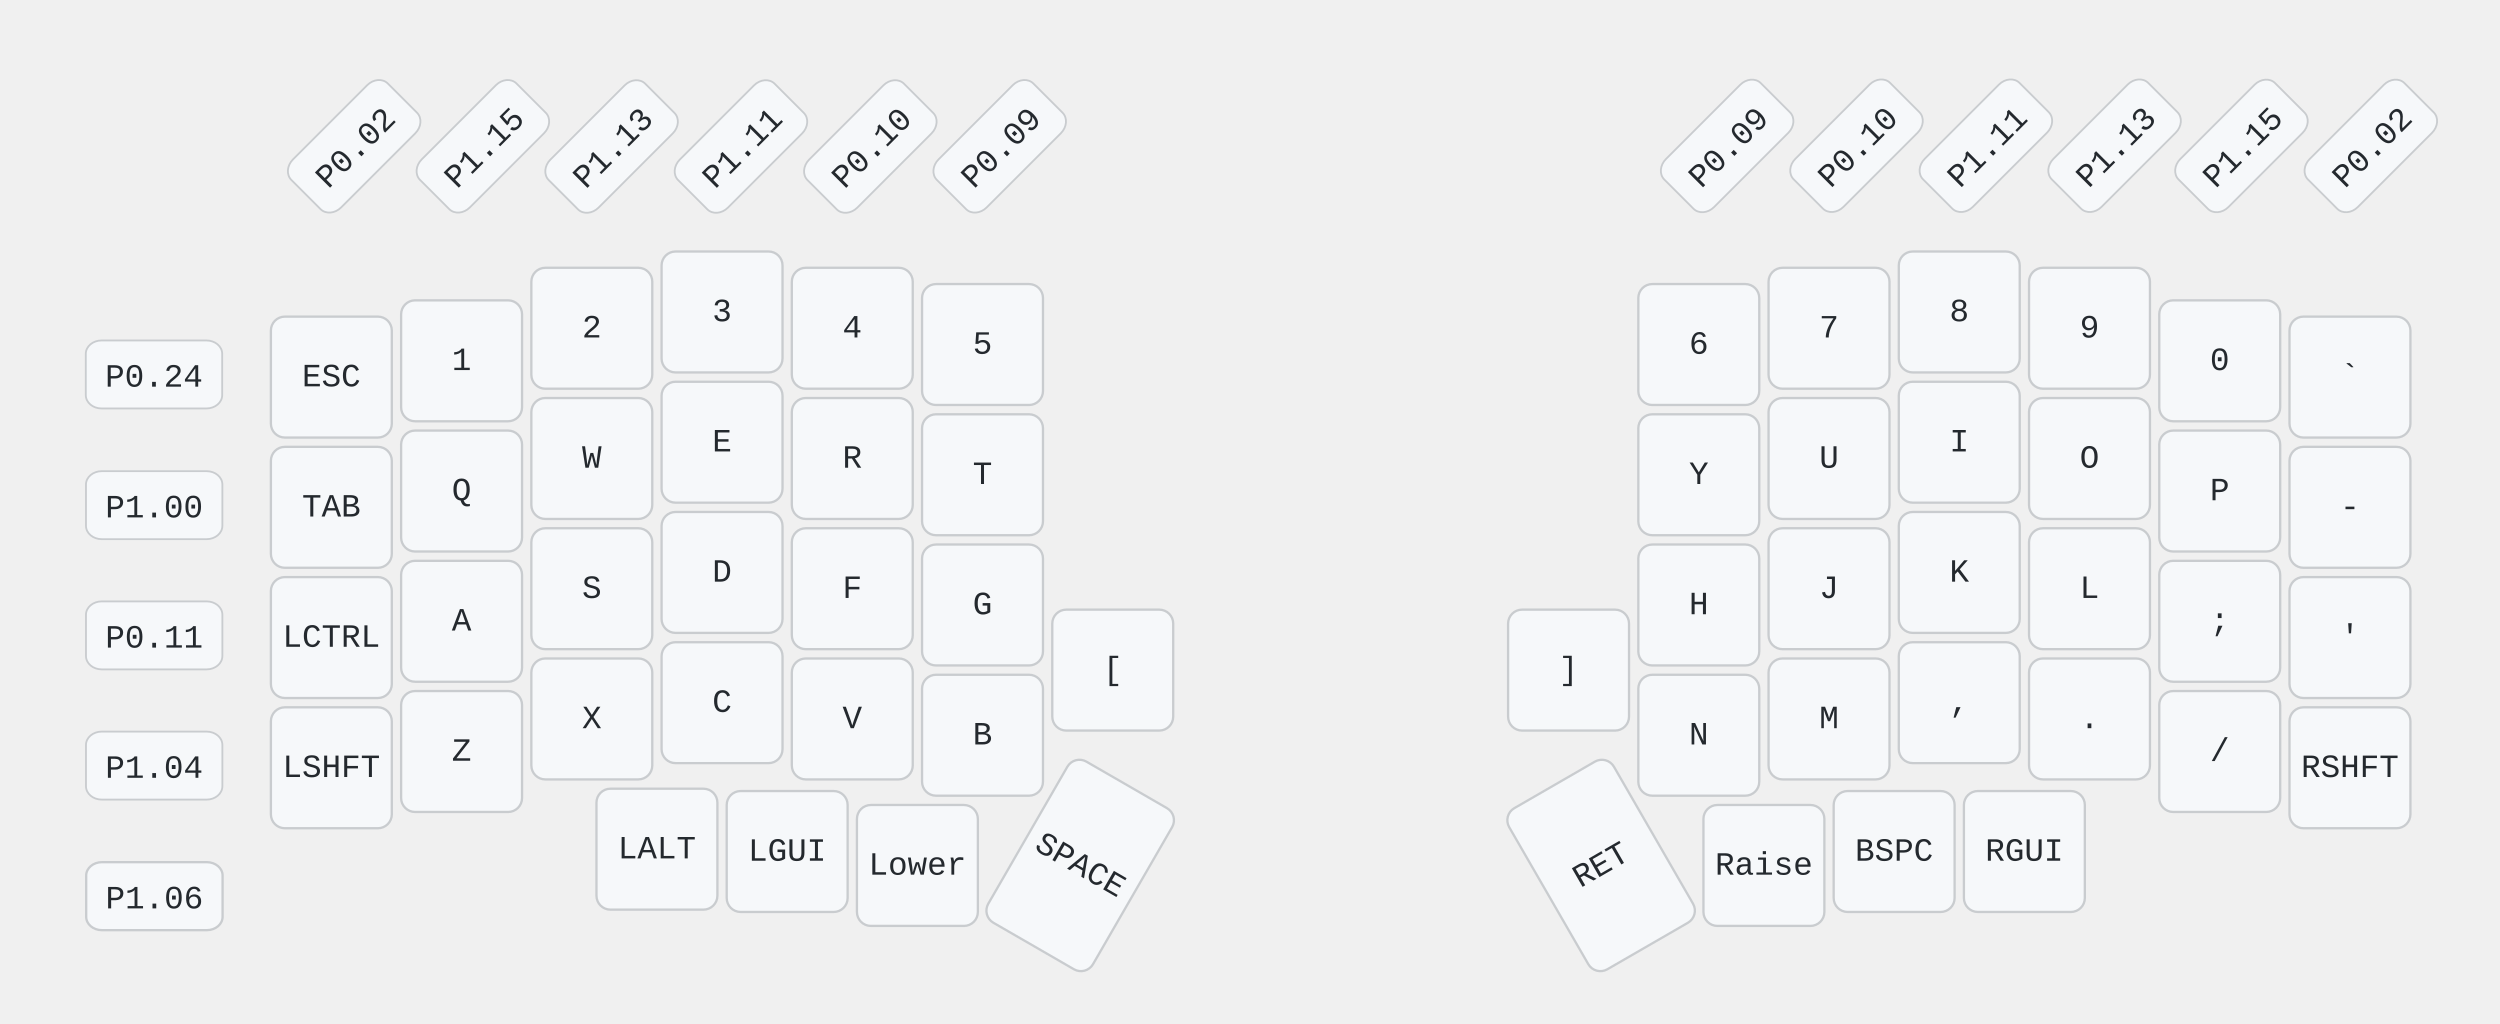
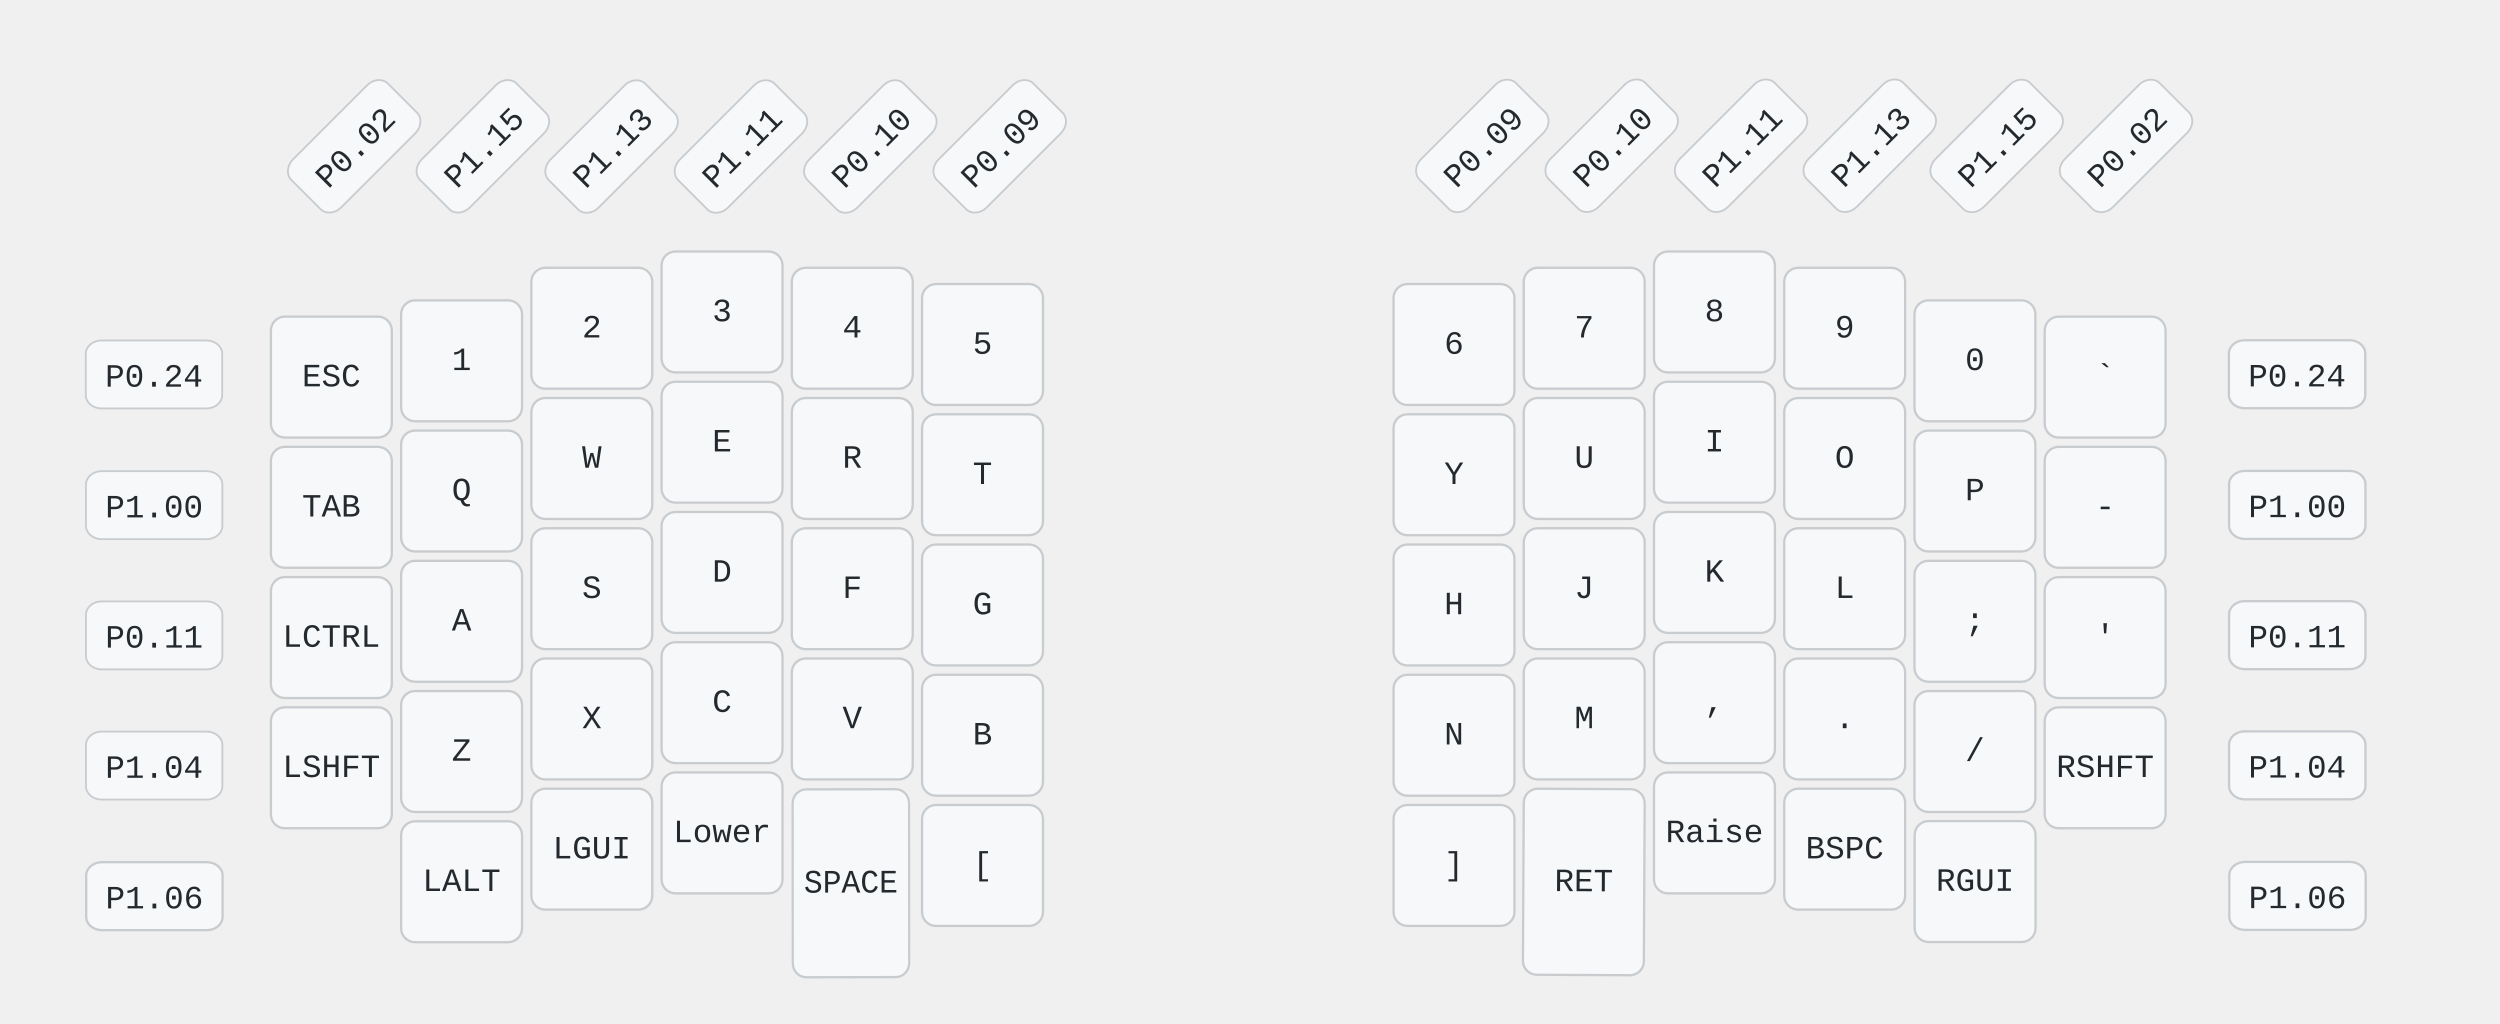
<svg xmlns="http://www.w3.org/2000/svg" width="1075" height="440" viewBox="0 0 1075 440" class="keymap" version="1.1" id="svg568">
  <defs id="defs572" />
  <style id="style2">/* inherit to force styles through use tags*/
svg path {
    fill: inherit;
}
/* font and background color specifications */
svg.keymap {
    font-family: SFMono-Regular,Consolas,Liberation Mono,Menlo,monospace;
    font-size: 14px;
    font-kerning: normal;
    text-rendering: optimizeLegibility;
    fill: #24292e;
}

/* default key styling */
rect.key {
    fill: #f6f8fa;
    stroke: #c9cccf;
    stroke-width: 1;
}

/* color accent for combo boxes */
rect.combo {
    fill: #cdf;
}

/* color accent for held keys */
rect.held, rect.combo.held {
    fill: #fdd;
}

/* color accent for ghost (optional) keys */
rect.ghost, rect.combo.ghost {
    fill: #ddd;
}

text {
    text-anchor: middle;
    dominant-baseline: middle;
}

/* styling for layer labels */
text.label {
    font-weight: bold;
    text-anchor: start;
    stroke: white;
    stroke-width: 2;
    paint-order: stroke;
}

/* styling for combo tap, and key hold/shifted label text */
text.combo, text.hold, text.shifted {
    font-size: 11px;
}

text.hold {
    text-anchor: middle;
    dominant-baseline: auto;
}

text.shifted {
    text-anchor: middle;
    dominant-baseline: hanging;
}

/* styling for hold/shifted label text in combo box */
text.combo.hold, text.combo.shifted {
    font-size: 8px;
}

/* lighter symbol for transparent keys */
text.trans {
    fill: #7b7e81;
}

/* styling for combo dendrons */
path.combo {
    stroke-width: 1;
    stroke: gray;
    fill: none;
}

/* Start Tabler Icons Cleanup */
/* cannot use height/width with glyphs */
.icon-tabler &gt; path {
    fill: inherit;
    stroke: inherit;
}
/* hide tabler's default box */
.icon-tabler &gt; path[stroke="none"][fill="none"] {
    visibility: collapse;
}
/* End Tabler Icons Cleanup */
</style>
  <g class="layer-default" id="g182" transform="translate(86.93427,38.63745)">
    <rect rx="6.767" ry="5.737" x="-50.045" y="107.759" width="58.649" height="29.242" class="key" id="rect6-7" style="stroke-width:0.796" />
    <text x="-20.72" y="123.654" class="tap" id="text8-0" style="dominant-baseline:middle;text-anchor:middle">P0.24</text>
    <rect rx="6.767" ry="5.737" x="38.859" y="87.894" width="58.649" height="29.242" class="key" id="rect6-7-9" style="stroke-width:0.796" transform="rotate(-45)" />
    <text x="68.183" y="103.79" class="tap" id="text8-0-17" style="dominant-baseline:middle;text-anchor:middle" transform="rotate(-45)">P1.15</text>
    <rect rx="6.767" ry="5.737" x="-0.275" y="48.76" width="58.649" height="29.242" class="key" id="rect6-7-9-2" style="stroke-width:0.796" transform="rotate(-45)" />
    <text x="29.049" y="64.656" class="tap" id="text8-0-17-9" style="dominant-baseline:middle;text-anchor:middle" transform="rotate(-45)">P0.02</text>
    <rect rx="6.767" ry="5.737" x="196.004" y="245.04" width="58.649" height="29.242" class="key" id="rect6-7-9-8" style="stroke-width:0.796" transform="rotate(-45)" />
    <text x="225.329" y="260.936" class="tap" id="text8-0-17-2" style="dominant-baseline:middle;text-anchor:middle" transform="rotate(-45)">P0.09</text>
    <rect rx="6.767" ry="5.737" x="156.608" y="205.763" width="58.649" height="29.242" class="key" id="rect6-7-9-0" style="stroke-width:0.796" transform="rotate(-45)" />
    <text x="185.932" y="221.658" class="tap" id="text8-0-17-7" style="dominant-baseline:middle;text-anchor:middle" transform="rotate(-45)">P0.10</text>
    <rect rx="6.767" ry="5.737" x="117.271" y="166.426" width="58.649" height="29.242" class="key" id="rect6-7-9-4" style="stroke-width:0.796" transform="rotate(-45)" />
    <text x="146.595" y="182.321" class="tap" id="text8-0-17-8" style="dominant-baseline:middle;text-anchor:middle" transform="rotate(-45)">P1.11</text>
    <rect rx="6.767" ry="5.737" x="77.934" y="127.089" width="58.649" height="29.242" class="key" id="rect6-7-9-5" style="stroke-width:0.796" transform="rotate(-45)" />
    <text x="107.258" y="142.984" class="tap" id="text8-0-17-83" style="dominant-baseline:middle;text-anchor:middle" transform="rotate(-45)">P1.13</text>
-     <rect rx="6.767" ry="5.737" x="535.166" y="583.851" width="58.649" height="29.242" class="key" id="rect6-7-9-40" style="stroke-width:0.796" transform="rotate(-45)" />
-     <text x="564.491" y="599.747" class="tap" id="text8-0-17-0" style="dominant-baseline:middle;text-anchor:middle" transform="rotate(-45)">P1.13</text>
-     <rect rx="6.767" ry="5.737" x="496.032" y="544.717" width="58.649" height="29.242" class="key" id="rect6-7-9-2-9" style="stroke-width:0.796" transform="rotate(-45)" />
-     <text x="525.357" y="560.613" class="tap" id="text8-0-17-9-3" style="dominant-baseline:middle;text-anchor:middle" transform="rotate(-45)">P1.11</text>
-     <rect rx="6.767" ry="5.737" x="456.695" y="505.381" width="58.649" height="29.242" class="key" id="rect6-7-9-8-7" style="stroke-width:0.796" transform="rotate(-45)" />
-     <text x="486.02" y="521.276" class="tap" id="text8-0-17-2-5" style="dominant-baseline:middle;text-anchor:middle" transform="rotate(-45)">P0.10</text>
-     <rect rx="6.767" ry="5.737" x="417.299" y="466.103" width="58.649" height="29.242" class="key" id="rect6-7-9-0-7" style="stroke-width:0.796" transform="rotate(-45)" />
-     <text x="446.623" y="481.999" class="tap" id="text8-0-17-7-2" style="dominant-baseline:middle;text-anchor:middle" transform="rotate(-45)">P0.09</text>
-     <rect rx="6.767" ry="5.737" x="613.019" y="661.823" width="58.649" height="29.242" class="key" id="rect6-7-9-4-9" style="stroke-width:0.796" transform="rotate(-45)" />
-     <text x="642.343" y="677.719" class="tap" id="text8-0-17-8-7" style="dominant-baseline:middle;text-anchor:middle" transform="rotate(-45)">P0.02</text>
-     <rect rx="6.767" ry="5.737" x="573.682" y="622.486" width="58.649" height="29.242" class="key" id="rect6-7-9-5-5" style="stroke-width:0.796" transform="rotate(-45)" />
-     <text x="603.006" y="638.382" class="tap" id="text8-0-17-83-6" style="dominant-baseline:middle;text-anchor:middle" transform="rotate(-45)">P1.15</text>
+     <rect rx="6.767" ry="5.737" x="460.732" y="509.417" width="58.649" height="29.242" class="key" id="rect6-7-9-40" style="stroke-width:0.796" transform="rotate(-45)" />
+     <text x="490.056" y="525.312" class="tap" id="text8-0-17-0" style="dominant-baseline:middle;text-anchor:middle" transform="rotate(-45)">P1.13</text>
+     <rect rx="6.767" ry="5.737" x="421.598" y="470.283" width="58.649" height="29.242" class="key" id="rect6-7-9-2-9" style="stroke-width:0.796" transform="rotate(-45)" />
+     <text x="450.922" y="486.178" class="tap" id="text8-0-17-9-3" style="dominant-baseline:middle;text-anchor:middle" transform="rotate(-45)">P1.11</text>
+     <rect rx="6.767" ry="5.737" x="382.261" y="430.946" width="58.649" height="29.242" class="key" id="rect6-7-9-8-7" style="stroke-width:0.796" transform="rotate(-45)" />
+     <text x="411.585" y="446.842" class="tap" id="text8-0-17-2-5" style="dominant-baseline:middle;text-anchor:middle" transform="rotate(-45)">P0.10</text>
+     <rect rx="6.767" ry="5.737" x="342.864" y="391.668" width="58.649" height="29.242" class="key" id="rect6-7-9-0-7" style="stroke-width:0.796" transform="rotate(-45)" />
+     <text x="372.189" y="407.564" class="tap" id="text8-0-17-7-2" style="dominant-baseline:middle;text-anchor:middle" transform="rotate(-45)">P0.09</text>
+     <rect rx="6.767" ry="5.737" x="538.584" y="587.388" width="58.649" height="29.242" class="key" id="rect6-7-9-4-9" style="stroke-width:0.796" transform="rotate(-45)" />
+     <text x="567.909" y="603.284" class="tap" id="text8-0-17-8-7" style="dominant-baseline:middle;text-anchor:middle" transform="rotate(-45)">P0.02</text>
+     <rect rx="6.767" ry="5.737" x="499.247" y="548.051" width="58.649" height="29.242" class="key" id="rect6-7-9-5-5" style="stroke-width:0.796" transform="rotate(-45)" />
+     <text x="528.572" y="563.947" class="tap" id="text8-0-17-83-6" style="dominant-baseline:middle;text-anchor:middle" transform="rotate(-45)">P1.15</text>
    <rect rx="6.767" ry="5.737" x="-49.966" y="163.964" width="58.649" height="29.242" class="key" id="rect6-7-1" style="stroke-width:0.796" />
    <text x="-20.642" y="179.86" class="tap" id="text8-0-4" style="dominant-baseline:middle;text-anchor:middle">P1.00</text>
    <rect rx="6.767" ry="5.737" x="-49.966" y="219.957" width="58.649" height="29.242" class="key" id="rect6-7-7" style="stroke-width:0.796" />
    <text x="-20.642" y="235.853" class="tap" id="text8-0-1" style="dominant-baseline:middle;text-anchor:middle">P0.11</text>
    <rect rx="6.767" ry="5.737" x="-49.966" y="275.95" width="58.649" height="29.242" class="key" id="rect6-7-3" style="stroke-width:0.796" />
    <text x="-20.642" y="291.846" class="tap" id="text8-0-8" style="dominant-baseline:middle;text-anchor:middle">P1.04</text>
    <rect rx="6.767" ry="5.737" x="-49.873" y="332.092" width="58.649" height="29.242" class="key" id="rect6-7-3-4" />
    <text x="-20.549" y="347.988" class="tap" id="text8-0-8-3" style="dominant-baseline:middle;text-anchor:middle">P1.06</text>
+     <rect rx="6.767" ry="5.737" x="871.487" y="107.657" width="58.649" height="29.242" class="key" id="rect6-7-6" />
+     <text x="900.812" y="123.553" class="tap" id="text8-0-3" style="dominant-baseline:middle;text-anchor:middle">P0.24</text>
+     <rect rx="6.767" ry="5.737" x="871.566" y="163.862" width="58.649" height="29.242" class="key" id="rect6-7-1-5" />
+     <text x="900.89" y="179.758" class="tap" id="text8-0-4-1" style="dominant-baseline:middle;text-anchor:middle">P1.00</text>
+     <rect rx="6.767" ry="5.737" x="871.566" y="219.855" width="58.649" height="29.242" class="key" id="rect6-7-7-6" />
+     <text x="900.89" y="235.751" class="tap" id="text8-0-1-3" style="dominant-baseline:middle;text-anchor:middle">P0.11</text>
+     <rect rx="6.767" ry="5.737" x="871.566" y="275.849" width="58.649" height="29.242" class="key" id="rect6-7-3-45" />
+     <text x="900.89" y="291.744" class="tap" id="text8-0-8-2" style="dominant-baseline:middle;text-anchor:middle">P1.04</text>
+     <rect rx="6.767" ry="5.737" x="871.659" y="331.991" width="58.649" height="29.242" class="key" id="rect6-7-3-4-5" />
+     <text x="900.983" y="347.887" class="tap" id="text8-0-8-3-0" style="dominant-baseline:middle;text-anchor:middle">P1.06</text>
    <g transform="translate(55.54668,123.5101)" class="key keypos-0" id="g321-6">
      <rect rx="6" ry="6" x="-26" y="-26" width="52" height="52" class="key" id="rect317-5" />
      <text x="0" y="0" class="key tap" id="text319-7" style="dominant-baseline:middle;text-anchor:middle">ESC</text>
    </g>
    <g transform="translate(111.5467,116.5101)" class="key keypos-1" id="g327-1">
      <rect rx="6" ry="6" x="-26" y="-26" width="52" height="52" class="key" id="rect323-7" />
      <text x="0" y="0" class="key tap" id="text325-4" style="dominant-baseline:middle;text-anchor:middle">1</text>
    </g>
    <g transform="translate(167.5467,102.5101)" class="key keypos-2" id="g333-5">
      <rect rx="6" ry="6" x="-26" y="-26" width="52" height="52" class="key" id="rect329-5" />
      <text x="0" y="0" class="key tap" id="text331-5" style="dominant-baseline:middle;text-anchor:middle">2</text>
    </g>
    <g transform="translate(223.5467,95.51005)" class="key keypos-3" id="g339-2">
      <rect rx="6" ry="6" x="-26" y="-26" width="52" height="52" class="key" id="rect335-3" />
      <text x="0" y="0" class="key tap" id="text337-5" style="dominant-baseline:middle;text-anchor:middle">3</text>
    </g>
    <g transform="translate(279.5467,102.5101)" class="key keypos-4" id="g345-8">
      <rect rx="6" ry="6" x="-26" y="-26" width="52" height="52" class="key" id="rect341-1" />
      <text x="0" y="0" class="key tap" id="text343-3" style="dominant-baseline:middle;text-anchor:middle">4</text>
    </g>
    <g transform="translate(335.5467,109.5101)" class="key keypos-5" id="g351-9">
      <rect rx="6" ry="6" x="-26" y="-26" width="52" height="52" class="key" id="rect347-0" />
      <text x="0" y="0" class="key tap" id="text349-3" style="dominant-baseline:middle;text-anchor:middle">5</text>
    </g>
-     <g transform="translate(643.5467,109.5101)" class="key keypos-6" id="g357-0">
+     <g transform="translate(538.2802,109.5101)" class="key keypos-6" id="g357-0">
      <rect rx="6" ry="6" x="-26" y="-26" width="52" height="52" class="key" id="rect353-2" />
      <text x="0" y="0" class="key tap" id="text355-9" style="dominant-baseline:middle;text-anchor:middle">6</text>
    </g>
-     <g transform="translate(699.5467,102.5101)" class="key keypos-7" id="g363-3">
+     <g transform="translate(594.2802,102.5101)" class="key keypos-7" id="g363-3">
      <rect rx="6" ry="6" x="-26" y="-26" width="52" height="52" class="key" id="rect359-6" />
      <text x="0" y="0" class="key tap" id="text361-6" style="dominant-baseline:middle;text-anchor:middle">7</text>
    </g>
-     <g transform="translate(755.5467,95.51005)" class="key keypos-8" id="g369-8">
+     <g transform="translate(650.2802,95.51005)" class="key keypos-8" id="g369-8">
      <rect rx="6" ry="6" x="-26" y="-26" width="52" height="52" class="key" id="rect365-9" />
      <text x="0" y="0" class="key tap" id="text367-7" style="dominant-baseline:middle;text-anchor:middle">8</text>
    </g>
-     <g transform="translate(811.5467,102.5101)" class="key keypos-9" id="g375-9">
+     <g transform="translate(706.2802,102.5101)" class="key keypos-9" id="g375-9">
      <rect rx="6" ry="6" x="-26" y="-26" width="52" height="52" class="key" id="rect371-8" />
      <text x="0" y="0" class="key tap" id="text373-4" style="dominant-baseline:middle;text-anchor:middle">9</text>
    </g>
-     <g transform="translate(867.5467,116.5101)" class="key keypos-10" id="g381-7">
+     <g transform="translate(762.2802,116.5101)" class="key keypos-10" id="g381-7">
      <rect rx="6" ry="6" x="-26" y="-26" width="52" height="52" class="key" id="rect377-7" />
      <text x="0" y="0" class="key tap" id="text379-8" style="dominant-baseline:middle;text-anchor:middle">0</text>
    </g>
-     <g transform="translate(923.5467,123.5101)" class="key keypos-11" id="g387-0">
+     <g transform="translate(818.2802,123.5101)" class="key keypos-11" id="g387-0">
      <rect rx="6" ry="6" x="-26" y="-26" width="52" height="52" class="key" id="rect383-4" />
      <text x="0" y="0" class="key tap" id="text385-1" style="dominant-baseline:middle;text-anchor:middle">`</text>
    </g>
    <g transform="translate(55.54668,179.5101)" class="key keypos-12" id="g393-7">
      <rect rx="6" ry="6" x="-26" y="-26" width="52" height="52" class="key" id="rect389-6" />
      <text x="0" y="0" class="key tap" id="text391-2" style="dominant-baseline:middle;text-anchor:middle">TAB</text>
    </g>
    <g transform="translate(111.5467,172.5101)" class="key keypos-13" id="g399-7">
      <rect rx="6" ry="6" x="-26" y="-26" width="52" height="52" class="key" id="rect395-3" />
      <text x="0" y="0" class="key tap" id="text397-6" style="dominant-baseline:middle;text-anchor:middle">Q</text>
    </g>
    <g transform="translate(167.5467,158.5101)" class="key keypos-14" id="g405-8">
      <rect rx="6" ry="6" x="-26" y="-26" width="52" height="52" class="key" id="rect401-9" />
      <text x="0" y="0" class="key tap" id="text403-5" style="dominant-baseline:middle;text-anchor:middle">W</text>
    </g>
    <g transform="translate(223.5467,151.5101)" class="key keypos-15" id="g411-8">
      <rect rx="6" ry="6" x="-26" y="-26" width="52" height="52" class="key" id="rect407-3" />
      <text x="0" y="0" class="key tap" id="text409-8" style="dominant-baseline:middle;text-anchor:middle">E</text>
    </g>
    <g transform="translate(279.5467,158.5101)" class="key keypos-16" id="g417-9">
      <rect rx="6" ry="6" x="-26" y="-26" width="52" height="52" class="key" id="rect413-1" />
      <text x="0" y="0" class="key tap" id="text415-2" style="dominant-baseline:middle;text-anchor:middle">R</text>
    </g>
    <g transform="translate(335.5467,165.5101)" class="key keypos-17" id="g423-2">
      <rect rx="6" ry="6" x="-26" y="-26" width="52" height="52" class="key" id="rect419-1" />
      <text x="0" y="0" class="key tap" id="text421-2" style="dominant-baseline:middle;text-anchor:middle">T</text>
    </g>
-     <g transform="translate(643.5467,165.5101)" class="key keypos-18" id="g429-9">
+     <g transform="translate(538.2802,165.5101)" class="key keypos-18" id="g429-9">
      <rect rx="6" ry="6" x="-26" y="-26" width="52" height="52" class="key" id="rect425-5" />
      <text x="0" y="0" class="key tap" id="text427-1" style="dominant-baseline:middle;text-anchor:middle">Y</text>
    </g>
-     <g transform="translate(699.5467,158.5101)" class="key keypos-19" id="g435-6">
+     <g transform="translate(594.2802,158.5101)" class="key keypos-19" id="g435-6">
      <rect rx="6" ry="6" x="-26" y="-26" width="52" height="52" class="key" id="rect431-8" />
      <text x="0" y="0" class="key tap" id="text433-2" style="dominant-baseline:middle;text-anchor:middle">U</text>
    </g>
-     <g transform="translate(755.5467,151.5101)" class="key keypos-20" id="g441-5">
+     <g transform="translate(650.2802,151.5101)" class="key keypos-20" id="g441-5">
      <rect rx="6" ry="6" x="-26" y="-26" width="52" height="52" class="key" id="rect437-6" />
      <text x="0" y="0" class="key tap" id="text439-1" style="dominant-baseline:middle;text-anchor:middle">I</text>
    </g>
-     <g transform="translate(811.5467,158.5101)" class="key keypos-21" id="g447-7">
+     <g transform="translate(706.2802,158.5101)" class="key keypos-21" id="g447-7">
      <rect rx="6" ry="6" x="-26" y="-26" width="52" height="52" class="key" id="rect443-5" />
      <text x="0" y="0" class="key tap" id="text445-9" style="dominant-baseline:middle;text-anchor:middle">O</text>
    </g>
-     <g transform="translate(867.5467,172.5101)" class="key keypos-22" id="g453-8">
+     <g transform="translate(762.2802,172.5101)" class="key keypos-22" id="g453-8">
      <rect rx="6" ry="6" x="-26" y="-26" width="52" height="52" class="key" id="rect449-4" />
      <text x="0" y="0" class="key tap" id="text451-8" style="dominant-baseline:middle;text-anchor:middle">P</text>
    </g>
-     <g transform="translate(923.5467,179.5101)" class="key keypos-23" id="g459-3">
+     <g transform="translate(818.2802,179.5101)" class="key keypos-23" id="g459-3">
      <rect rx="6" ry="6" x="-26" y="-26" width="52" height="52" class="key" id="rect455-7" />
      <text x="0" y="0" class="key tap" id="text457-4" style="dominant-baseline:middle;text-anchor:middle">-</text>
    </g>
    <g transform="translate(55.54668,235.5101)" class="key keypos-24" id="g465-6">
      <rect rx="6" ry="6" x="-26" y="-26" width="52" height="52" class="key" id="rect461-7" />
      <text x="0" y="0" class="key tap" id="text463-8" style="dominant-baseline:middle;text-anchor:middle">LCTRL</text>
    </g>
    <g transform="translate(111.5467,228.5101)" class="key keypos-25" id="g471-7">
      <rect rx="6" ry="6" x="-26" y="-26" width="52" height="52" class="key" id="rect467-6" />
      <text x="0" y="0" class="key tap" id="text469-3" style="dominant-baseline:middle;text-anchor:middle">A</text>
    </g>
    <g transform="translate(167.5467,214.5101)" class="key keypos-26" id="g477-9">
      <rect rx="6" ry="6" x="-26" y="-26" width="52" height="52" class="key" id="rect473-0" />
      <text x="0" y="0" class="key tap" id="text475-2" style="dominant-baseline:middle;text-anchor:middle">S</text>
    </g>
    <g transform="translate(223.5467,207.5101)" class="key keypos-27" id="g483-8">
      <rect rx="6" ry="6" x="-26" y="-26" width="52" height="52" class="key" id="rect479-8" />
      <text x="0" y="0" class="key tap" id="text481-9" style="dominant-baseline:middle;text-anchor:middle">D</text>
    </g>
    <g transform="translate(279.5467,214.5101)" class="key keypos-28" id="g489-5">
      <rect rx="6" ry="6" x="-26" y="-26" width="52" height="52" class="key" id="rect485-0" />
      <text x="0" y="0" class="key tap" id="text487-4" style="dominant-baseline:middle;text-anchor:middle">F</text>
    </g>
    <g transform="translate(335.5467,221.5101)" class="key keypos-29" id="g495-6">
      <rect rx="6" ry="6" x="-26" y="-26" width="52" height="52" class="key" id="rect491-4" />
      <text x="0" y="0" class="key tap" id="text493-9" style="dominant-baseline:middle;text-anchor:middle">G</text>
    </g>
-     <g transform="translate(643.5467,221.5101)" class="key keypos-30" id="g501-6">
+     <g transform="translate(538.2802,221.5101)" class="key keypos-30" id="g501-6">
      <rect rx="6" ry="6" x="-26" y="-26" width="52" height="52" class="key" id="rect497-3" />
      <text x="0" y="0" class="key tap" id="text499-3" style="dominant-baseline:middle;text-anchor:middle">H</text>
    </g>
-     <g transform="translate(699.5467,214.5101)" class="key keypos-31" id="g507-2">
+     <g transform="translate(594.2802,214.5101)" class="key keypos-31" id="g507-2">
      <rect rx="6" ry="6" x="-26" y="-26" width="52" height="52" class="key" id="rect503-9" />
      <text x="0" y="0" class="key tap" id="text505-0" style="dominant-baseline:middle;text-anchor:middle">J</text>
    </g>
-     <g transform="translate(755.5467,207.5101)" class="key keypos-32" id="g513-1">
+     <g transform="translate(650.2802,207.5101)" class="key keypos-32" id="g513-1">
      <rect rx="6" ry="6" x="-26" y="-26" width="52" height="52" class="key" id="rect509-6" />
      <text x="0" y="0" class="key tap" id="text511-5" style="dominant-baseline:middle;text-anchor:middle">K</text>
    </g>
-     <g transform="translate(811.5467,214.5101)" class="key keypos-33" id="g519-4">
+     <g transform="translate(706.2802,214.5101)" class="key keypos-33" id="g519-4">
      <rect rx="6" ry="6" x="-26" y="-26" width="52" height="52" class="key" id="rect515-5" />
      <text x="0" y="0" class="key tap" id="text517-9" style="dominant-baseline:middle;text-anchor:middle">L</text>
    </g>
-     <g transform="translate(867.5467,228.5101)" class="key keypos-34" id="g525-6">
+     <g transform="translate(762.2802,228.5101)" class="key keypos-34" id="g525-6">
      <rect rx="6" ry="6" x="-26" y="-26" width="52" height="52" class="key" id="rect521-5" />
      <text x="0" y="0" class="key tap" id="text523-5" style="dominant-baseline:middle;text-anchor:middle">;</text>
    </g>
-     <g transform="translate(923.5467,235.5101)" class="key keypos-35" id="g531-1">
+     <g transform="translate(818.2802,235.5101)" class="key keypos-35" id="g531-1">
      <rect rx="6" ry="6" x="-26" y="-26" width="52" height="52" class="key" id="rect527-2" />
      <text x="0" y="0" class="key tap" id="text529-9" style="dominant-baseline:middle;text-anchor:middle">'</text>
    </g>
    <g transform="translate(55.54668,291.51)" class="key keypos-36" id="g537-9">
      <rect rx="6" ry="6" x="-26" y="-26" width="52" height="52" class="key" id="rect533-3" />
      <text x="0" y="0" class="key tap" id="text535-8" style="dominant-baseline:middle;text-anchor:middle">LSHFT</text>
    </g>
    <g transform="translate(111.5467,284.51)" class="key keypos-37" id="g543-2">
      <rect rx="6" ry="6" x="-26" y="-26" width="52" height="52" class="key" id="rect539-5" />
      <text x="0" y="0" class="key tap" id="text541-6" style="dominant-baseline:middle;text-anchor:middle">Z</text>
    </g>
    <g transform="translate(167.5467,270.51)" class="key keypos-38" id="g549-6">
      <rect rx="6" ry="6" x="-26" y="-26" width="52" height="52" class="key" id="rect545-6" />
      <text x="0" y="0" class="key tap" id="text547-1" style="dominant-baseline:middle;text-anchor:middle">X</text>
    </g>
    <g transform="translate(223.5467,263.51)" class="key keypos-39" id="g555-3">
      <rect rx="6" ry="6" x="-26" y="-26" width="52" height="52" class="key" id="rect551-7" />
      <text x="0" y="0" class="key tap" id="text553-4" style="dominant-baseline:middle;text-anchor:middle">C</text>
    </g>
    <g transform="translate(279.5467,270.51)" class="key keypos-40" id="g561-7">
      <rect rx="6" ry="6" x="-26" y="-26" width="52" height="52" class="key" id="rect557-2" />
      <text x="0" y="0" class="key tap" id="text559-1" style="dominant-baseline:middle;text-anchor:middle">V</text>
    </g>
    <g transform="translate(335.5467,277.51)" class="key keypos-41" id="g567-1">
      <rect rx="6" ry="6" x="-26" y="-26" width="52" height="52" class="key" id="rect563-0" />
      <text x="0" y="0" class="key tap" id="text565-2" style="dominant-baseline:middle;text-anchor:middle">B</text>
    </g>
-     <g transform="translate(391.5467,249.5101)" class="key keypos-42" id="g573-6">
+     <g transform="translate(335.5467,333.5106)" class="key keypos-42" id="g573-6">
      <rect rx="6" ry="6" x="-26" y="-26" width="52" height="52" class="key" id="rect569-2" />
      <text x="0" y="0" class="key tap" id="text571-8" style="dominant-baseline:middle;text-anchor:middle">[</text>
    </g>
-     <g transform="translate(587.5467,249.5101)" class="key keypos-43" id="g579-1">
+     <g transform="translate(538.2802,333.5106)" class="key keypos-43" id="g579-1">
      <rect rx="6" ry="6" x="-26" y="-26" width="52" height="52" class="key" id="rect575-4" />
      <text x="0" y="0" class="key tap" id="text577-1" style="dominant-baseline:middle;text-anchor:middle">]</text>
    </g>
-     <g transform="translate(643.5467,277.51)" class="key keypos-44" id="g585-5">
+     <g transform="translate(538.2802,277.51)" class="key keypos-44" id="g585-5">
      <rect rx="6" ry="6" x="-26" y="-26" width="52" height="52" class="key" id="rect581-2" />
      <text x="0" y="0" class="key tap" id="text583-9" style="dominant-baseline:middle;text-anchor:middle">N</text>
    </g>
-     <g transform="translate(699.5467,270.51)" class="key keypos-45" id="g591-9">
+     <g transform="translate(594.2802,270.51)" class="key keypos-45" id="g591-9">
      <rect rx="6" ry="6" x="-26" y="-26" width="52" height="52" class="key" id="rect587-3" />
      <text x="0" y="0" class="key tap" id="text589-1" style="dominant-baseline:middle;text-anchor:middle">M</text>
    </g>
-     <g transform="translate(755.5467,263.51)" class="key keypos-46" id="g597-5">
+     <g transform="translate(650.2802,263.51)" class="key keypos-46" id="g597-5">
      <rect rx="6" ry="6" x="-26" y="-26" width="52" height="52" class="key" id="rect593-2" />
      <text x="0" y="0" class="key tap" id="text595-7" style="dominant-baseline:middle;text-anchor:middle">,</text>
    </g>
-     <g transform="translate(811.5467,270.51)" class="key keypos-47" id="g603-6">
+     <g transform="translate(706.2802,270.51)" class="key keypos-47" id="g603-6">
      <rect rx="6" ry="6" x="-26" y="-26" width="52" height="52" class="key" id="rect599-1" />
      <text x="0" y="0" class="key tap" id="text601-1" style="dominant-baseline:middle;text-anchor:middle">.</text>
    </g>
-     <g transform="translate(867.5467,284.51)" class="key keypos-48" id="g609-3">
+     <g transform="translate(762.2802,284.51)" class="key keypos-48" id="g609-3">
      <rect rx="6" ry="6" x="-26" y="-26" width="52" height="52" class="key" id="rect605-3" />
      <text x="0" y="0" class="key tap" id="text607-1" style="dominant-baseline:middle;text-anchor:middle">/</text>
    </g>
-     <g transform="translate(923.5467,291.51)" class="key keypos-49" id="g615-0">
+     <g transform="translate(818.2802,291.51)" class="key keypos-49" id="g615-0">
      <rect rx="6" ry="6" x="-26" y="-26" width="52" height="52" class="key" id="rect611-5" />
      <text x="0" y="0" class="key tap" id="text613-1" style="dominant-baseline:middle;text-anchor:middle">RSHFT</text>
    </g>
-     <g transform="translate(195.5467,326.51)" class="key keypos-50" id="g621-8">
+     <g transform="translate(111.5467,340.5106)" class="key keypos-50" id="g621-8">
      <rect rx="6" ry="6" x="-26" y="-26" width="52" height="52" class="key" id="rect617-2" />
      <text x="0" y="0" class="key tap" id="text619-3" style="dominant-baseline:middle;text-anchor:middle">LALT</text>
    </g>
-     <g transform="translate(251.5467,327.51)" class="key keypos-51" id="g627-9">
+     <g transform="translate(167.5467,326.5106)" class="key keypos-51" id="g627-9">
      <rect rx="6" ry="6" x="-26" y="-26" width="52" height="52" class="key" id="rect623-2" />
      <text x="0" y="0" class="key tap" id="text625-7" style="dominant-baseline:middle;text-anchor:middle">LGUI</text>
    </g>
-     <g transform="translate(307.5467,333.51)" class="key keypos-52" id="g633-7">
+     <g transform="translate(223.5467,319.5106)" class="key keypos-52" id="g633-7">
      <rect rx="6" ry="6" x="-26" y="-26" width="52" height="52" class="key" id="rect629-7" />
      <text x="0" y="0" class="key tap" id="text631-2" style="dominant-baseline:middle;text-anchor:middle">Lower</text>
    </g>
-     <g transform="rotate(30,-433.5649,871.2667)" class="key keypos-53" id="g639-0">
-       <rect rx="6" ry="6" x="-26" y="-40" width="52" height="80" class="key" id="rect635-8" />
+     <g transform="matrix(0.9628094,-0.00194197,8.6156869e-4,1.009999,278.9576,341.1588)" class="key keypos-53" id="g639-0">
+       <rect rx="6" ry="6" x="-26" y="-40" width="52" height="80" class="key" id="rect635-8" transform="scale(-1)" />
      <text x="0" y="0" class="key tap" id="text637-2" style="dominant-baseline:middle;text-anchor:middle">SPACE</text>
    </g>
-     <g transform="rotate(-30,923.1116,-955.7464)" class="key keypos-54" id="g645-9">
+     <g transform="rotate(0.2969388,-65425.865,114805.33)" class="key keypos-54" id="g645-9">
      <rect rx="6" ry="6" x="-26" y="-40" width="52" height="80" class="key" id="rect641-6" />
      <text x="0" y="0" class="key tap" id="text643-0" style="dominant-baseline:middle;text-anchor:middle">RET</text>
    </g>
-     <g transform="translate(671.5467,333.51)" class="key keypos-55" id="g651-6">
+     <g transform="translate(650.2802,319.5106)" class="key keypos-55" id="g651-6">
      <rect rx="6" ry="6" x="-26" y="-26" width="52" height="52" class="key" id="rect647-4" />
      <text x="0" y="0" class="key tap" id="text649-6" style="dominant-baseline:middle;text-anchor:middle">Raise</text>
    </g>
-     <g transform="translate(727.5467,327.51)" class="key keypos-56" id="g657-0">
+     <g transform="translate(706.2802,326.5106)" class="key keypos-56" id="g657-0">
      <rect rx="6" ry="6" x="-26" y="-26" width="52" height="52" class="key" id="rect653-3" />
      <text x="0" y="0" class="key tap" id="text655-5" style="dominant-baseline:middle;text-anchor:middle">BSPC</text>
    </g>
-     <g transform="translate(783.5467,327.51)" class="key keypos-57" id="g663-9">
+     <g transform="translate(762.3597,340.4311)" class="key keypos-57" id="g663-9">
      <rect rx="6" ry="6" x="-26" y="-26" width="52" height="52" class="key" id="rect659-1" />
      <text x="0" y="0" class="key tap" id="text661-3" style="dominant-baseline:middle;text-anchor:middle">RGUI</text>
    </g>
  </g>
</svg>
